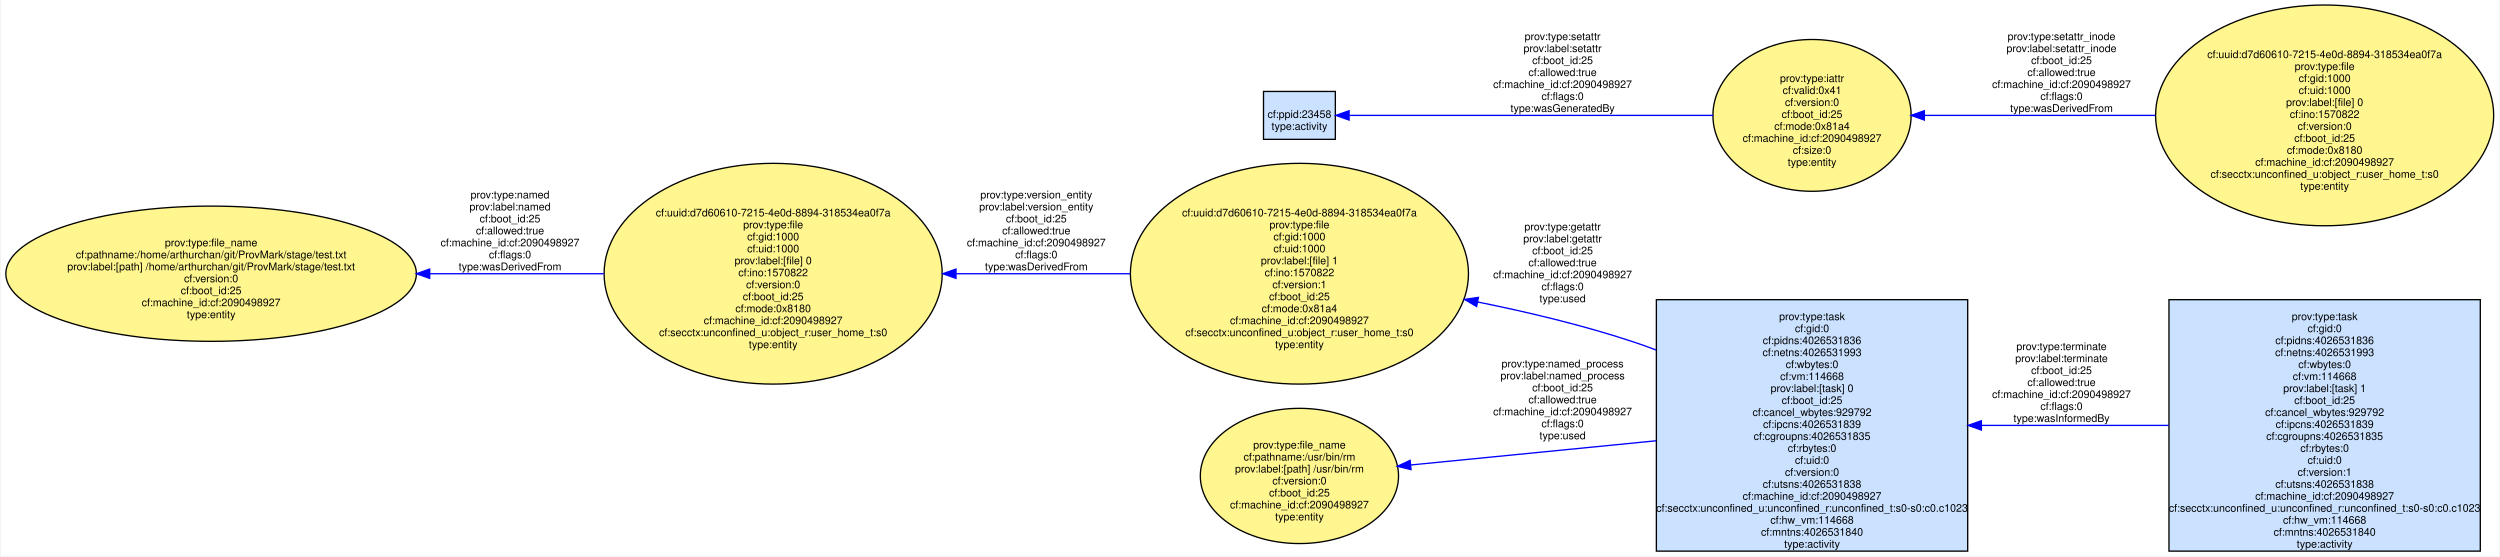
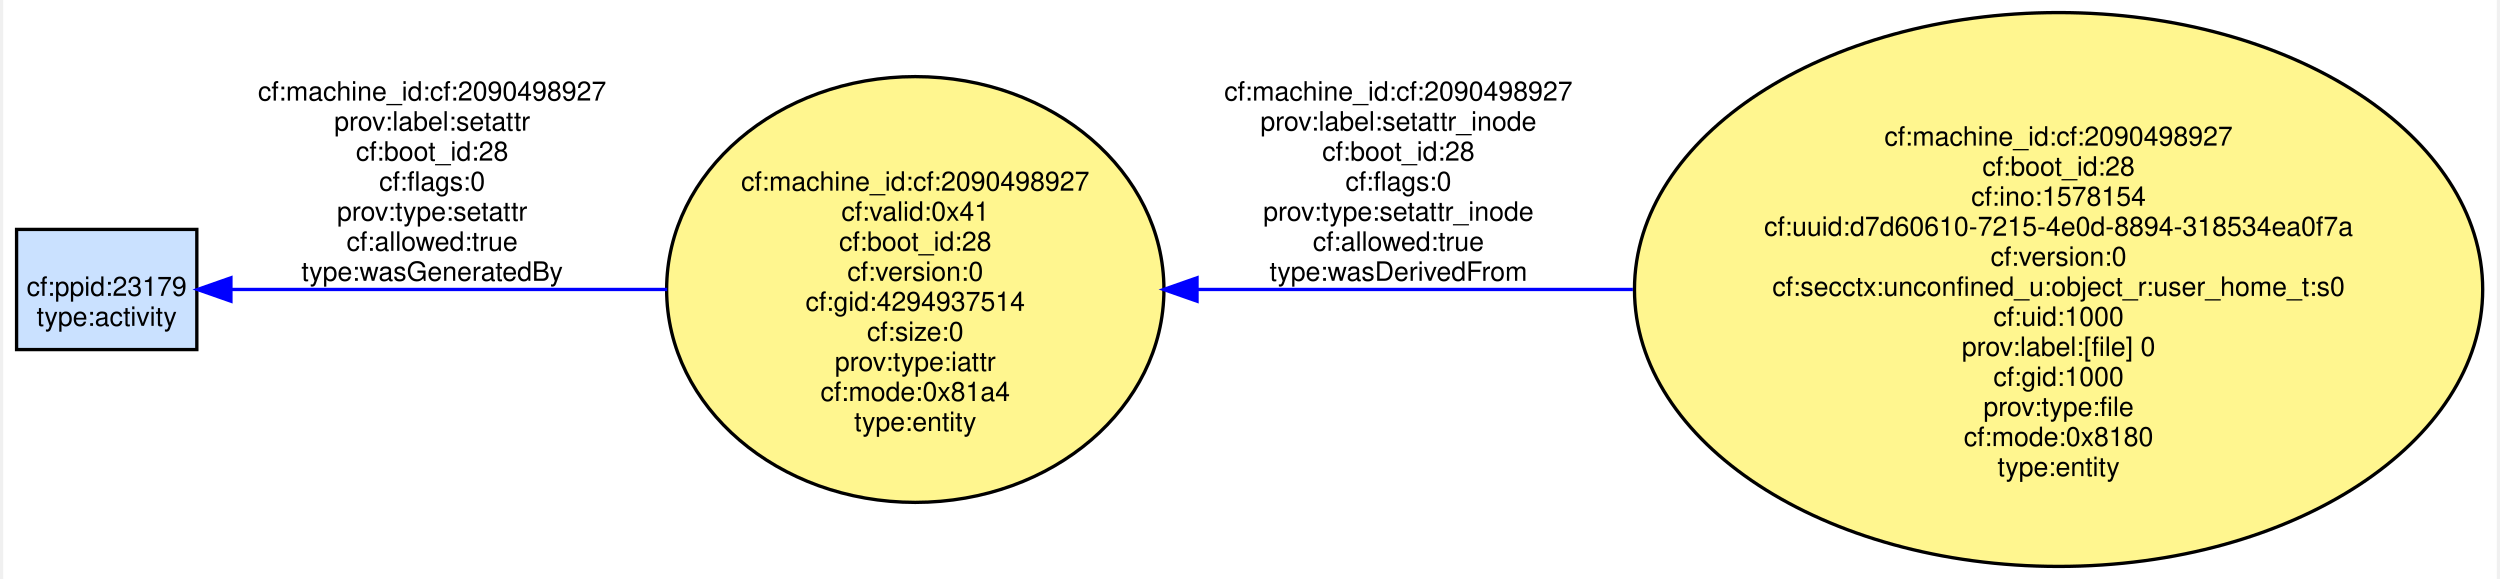
- <svg xmlns="http://www.w3.org/2000/svg" width="1878pt" height="418pt" viewBox="0.00 0.00 1877.97 418.23">
-   <g id="graph0" class="graph" transform="scale(1 1) rotate(0) translate(4 414.2315)">
-     <polygon fill="#ffffff" stroke="transparent" points="-4,4 -4,-414.231 1873.974,-414.231 1873.974,4 -4,4" />
+ <svg xmlns="http://www.w3.org/2000/svg" width="747pt" height="173pt" viewBox="0.00 0.00 747.05 173.46">
+   <g id="graph0" class="graph" transform="scale(1 1) rotate(0) translate(4 169.463)">
+     <polygon fill="#ffffff" stroke="transparent" points="-4,4 -4,-169.463 743.051,-169.463 743.051,4 -4,4" />
    <g id="node1" class="node">
-       <polygon fill="#cae1ff" stroke="#000000" points="1474.415,-189 1240.415,-189 1240.415,0 1474.415,0 1474.415,-189" />
-       <text text-anchor="middle" x="1357.415" y="-173.6" font-family="Helvetica,sans-Serif" font-size="8.00" fill="#000000">prov:type:task</text>
-       <text text-anchor="middle" x="1357.415" y="-164.6" font-family="Helvetica,sans-Serif" font-size="8.00" fill="#000000">cf:gid:0</text>
-       <text text-anchor="middle" x="1357.415" y="-155.6" font-family="Helvetica,sans-Serif" font-size="8.00" fill="#000000">cf:pidns:4026531836</text>
-       <text text-anchor="middle" x="1357.415" y="-146.6" font-family="Helvetica,sans-Serif" font-size="8.00" fill="#000000">cf:netns:4026531993</text>
-       <text text-anchor="middle" x="1357.415" y="-137.6" font-family="Helvetica,sans-Serif" font-size="8.00" fill="#000000">cf:wbytes:0</text>
-       <text text-anchor="middle" x="1357.415" y="-128.6" font-family="Helvetica,sans-Serif" font-size="8.00" fill="#000000">cf:vm:114668</text>
-       <text text-anchor="middle" x="1357.415" y="-119.6" font-family="Helvetica,sans-Serif" font-size="8.00" fill="#000000">prov:label:[task] 0</text>
-       <text text-anchor="middle" x="1357.415" y="-110.6" font-family="Helvetica,sans-Serif" font-size="8.00" fill="#000000">cf:boot_id:25</text>
-       <text text-anchor="middle" x="1357.415" y="-101.6" font-family="Helvetica,sans-Serif" font-size="8.00" fill="#000000">cf:cancel_wbytes:929792</text>
-       <text text-anchor="middle" x="1357.415" y="-92.6" font-family="Helvetica,sans-Serif" font-size="8.00" fill="#000000">cf:ipcns:4026531839</text>
-       <text text-anchor="middle" x="1357.415" y="-83.6" font-family="Helvetica,sans-Serif" font-size="8.00" fill="#000000">cf:cgroupns:4026531835</text>
-       <text text-anchor="middle" x="1357.415" y="-74.6" font-family="Helvetica,sans-Serif" font-size="8.00" fill="#000000">cf:rbytes:0</text>
-       <text text-anchor="middle" x="1357.415" y="-65.6" font-family="Helvetica,sans-Serif" font-size="8.00" fill="#000000">cf:uid:0</text>
-       <text text-anchor="middle" x="1357.415" y="-56.6" font-family="Helvetica,sans-Serif" font-size="8.00" fill="#000000">cf:version:0</text>
-       <text text-anchor="middle" x="1357.415" y="-47.6" font-family="Helvetica,sans-Serif" font-size="8.00" fill="#000000">cf:utsns:4026531838</text>
-       <text text-anchor="middle" x="1357.415" y="-38.6" font-family="Helvetica,sans-Serif" font-size="8.00" fill="#000000">cf:machine_id:cf:2090498927</text>
-       <text text-anchor="middle" x="1357.415" y="-29.6" font-family="Helvetica,sans-Serif" font-size="8.00" fill="#000000">cf:secctx:unconfined_u:unconfined_r:unconfined_t:s0-s0:c0.c1023</text>
-       <text text-anchor="middle" x="1357.415" y="-20.6" font-family="Helvetica,sans-Serif" font-size="8.00" fill="#000000">cf:hw_vm:114668</text>
-       <text text-anchor="middle" x="1357.415" y="-11.6" font-family="Helvetica,sans-Serif" font-size="8.00" fill="#000000">cf:mntns:4026531840</text>
-       <text text-anchor="middle" x="1357.415" y="-2.6" font-family="Helvetica,sans-Serif" font-size="8.00" fill="#000000">type:activity</text>
+       <polygon fill="#cae1ff" stroke="#000000" points="54,-100.731 0,-100.731 0,-64.731 54,-64.731 54,-100.731" />
+       <text text-anchor="middle" x="27" y="-80.832" font-family="Helvetica,sans-Serif" font-size="8.00" fill="#000000">cf:ppid:23179</text>
+       <text text-anchor="middle" x="27" y="-71.832" font-family="Helvetica,sans-Serif" font-size="8.00" fill="#000000">type:activity</text>
    </g>
-     <g id="node4" class="node">
-       <ellipse fill="#fff68f" stroke="#000000" cx="972.136" cy="-208.5" rx="127.059" ry="82.964" />
-       <text text-anchor="middle" x="972.136" y="-251.6" font-family="Helvetica,sans-Serif" font-size="8.00" fill="#000000">cf:uuid:d7d60610-7215-4e0d-8894-318534ea0f7a</text>
-       <text text-anchor="middle" x="972.136" y="-242.6" font-family="Helvetica,sans-Serif" font-size="8.00" fill="#000000">prov:type:file</text>
-       <text text-anchor="middle" x="972.136" y="-233.6" font-family="Helvetica,sans-Serif" font-size="8.00" fill="#000000">cf:gid:1000</text>
-       <text text-anchor="middle" x="972.136" y="-224.6" font-family="Helvetica,sans-Serif" font-size="8.00" fill="#000000">cf:uid:1000</text>
-       <text text-anchor="middle" x="972.136" y="-215.6" font-family="Helvetica,sans-Serif" font-size="8.00" fill="#000000">prov:label:[file] 1</text>
-       <text text-anchor="middle" x="972.136" y="-206.6" font-family="Helvetica,sans-Serif" font-size="8.00" fill="#000000">cf:ino:1570822</text>
-       <text text-anchor="middle" x="972.136" y="-197.6" font-family="Helvetica,sans-Serif" font-size="8.00" fill="#000000">cf:version:1</text>
-       <text text-anchor="middle" x="972.136" y="-188.6" font-family="Helvetica,sans-Serif" font-size="8.00" fill="#000000">cf:boot_id:25</text>
-       <text text-anchor="middle" x="972.136" y="-179.6" font-family="Helvetica,sans-Serif" font-size="8.00" fill="#000000">cf:mode:0x81a4</text>
-       <text text-anchor="middle" x="972.136" y="-170.6" font-family="Helvetica,sans-Serif" font-size="8.00" fill="#000000">cf:machine_id:cf:2090498927</text>
-       <text text-anchor="middle" x="972.136" y="-161.6" font-family="Helvetica,sans-Serif" font-size="8.00" fill="#000000">cf:secctx:unconfined_u:object_r:user_home_t:s0</text>
-       <text text-anchor="middle" x="972.136" y="-152.6" font-family="Helvetica,sans-Serif" font-size="8.00" fill="#000000">type:entity</text>
+     <g id="node2" class="node">
+       <ellipse fill="#fff68f" stroke="#000000" cx="269.246" cy="-82.731" rx="74.493" ry="63.779" />
+       <text text-anchor="middle" x="269.246" y="-112.332" font-family="Helvetica,sans-Serif" font-size="8.00" fill="#000000">cf:machine_id:cf:2090498927</text>
+       <text text-anchor="middle" x="269.246" y="-103.332" font-family="Helvetica,sans-Serif" font-size="8.00" fill="#000000">cf:valid:0x41</text>
+       <text text-anchor="middle" x="269.246" y="-94.332" font-family="Helvetica,sans-Serif" font-size="8.00" fill="#000000">cf:boot_id:28</text>
+       <text text-anchor="middle" x="269.246" y="-85.332" font-family="Helvetica,sans-Serif" font-size="8.00" fill="#000000">cf:version:0</text>
+       <text text-anchor="middle" x="269.246" y="-76.332" font-family="Helvetica,sans-Serif" font-size="8.00" fill="#000000">cf:gid:4294937514</text>
+       <text text-anchor="middle" x="269.246" y="-67.332" font-family="Helvetica,sans-Serif" font-size="8.00" fill="#000000">cf:size:0</text>
+       <text text-anchor="middle" x="269.246" y="-58.331" font-family="Helvetica,sans-Serif" font-size="8.00" fill="#000000">prov:type:iattr</text>
+       <text text-anchor="middle" x="269.246" y="-49.331" font-family="Helvetica,sans-Serif" font-size="8.00" fill="#000000">cf:mode:0x81a4</text>
+       <text text-anchor="middle" x="269.246" y="-40.331" font-family="Helvetica,sans-Serif" font-size="8.00" fill="#000000">type:entity</text>
    </g>
    <g id="edge1" class="edge">
-       <path fill="none" stroke="#0000ff" d="M1240.276,-151.149C1234.286,-153.42 1228.31,-155.554 1222.415,-157.5 1185.403,-169.717 1144.303,-179.557 1106.285,-187.212" />
-       <polygon fill="#0000ff" stroke="#0000ff" points="1105.303,-183.838 1096.171,-189.212 1106.661,-190.705 1105.303,-183.838" />
-       <text text-anchor="middle" x="1169.915" y="-241.1" font-family="Helvetica,sans-Serif" font-size="8.00" fill="#000000">prov:type:getattr</text>
-       <text text-anchor="middle" x="1169.915" y="-232.1" font-family="Helvetica,sans-Serif" font-size="8.00" fill="#000000">prov:label:getattr</text>
-       <text text-anchor="middle" x="1169.915" y="-223.1" font-family="Helvetica,sans-Serif" font-size="8.00" fill="#000000">cf:boot_id:25</text>
-       <text text-anchor="middle" x="1169.915" y="-214.1" font-family="Helvetica,sans-Serif" font-size="8.00" fill="#000000">cf:allowed:true</text>
-       <text text-anchor="middle" x="1169.915" y="-205.1" font-family="Helvetica,sans-Serif" font-size="8.00" fill="#000000">cf:machine_id:cf:2090498927</text>
-       <text text-anchor="middle" x="1169.915" y="-196.1" font-family="Helvetica,sans-Serif" font-size="8.00" fill="#000000">cf:flags:0</text>
-       <text text-anchor="middle" x="1169.915" y="-187.1" font-family="Helvetica,sans-Serif" font-size="8.00" fill="#000000">type:used</text>
+       <path fill="none" stroke="#0000ff" d="M194.918,-82.731C151.686,-82.731 99.055,-82.731 64.372,-82.731" />
+       <polygon fill="#0000ff" stroke="#0000ff" points="64.215,-79.232 54.215,-82.731 64.215,-86.232 64.215,-79.232" />
+       <text text-anchor="middle" x="124.5" y="-139.332" font-family="Helvetica,sans-Serif" font-size="8.00" fill="#000000">cf:machine_id:cf:2090498927</text>
+       <text text-anchor="middle" x="124.5" y="-130.332" font-family="Helvetica,sans-Serif" font-size="8.00" fill="#000000">prov:label:setattr</text>
+       <text text-anchor="middle" x="124.5" y="-121.332" font-family="Helvetica,sans-Serif" font-size="8.00" fill="#000000">cf:boot_id:28</text>
+       <text text-anchor="middle" x="124.5" y="-112.332" font-family="Helvetica,sans-Serif" font-size="8.00" fill="#000000">cf:flags:0</text>
+       <text text-anchor="middle" x="124.5" y="-103.332" font-family="Helvetica,sans-Serif" font-size="8.00" fill="#000000">prov:type:setattr</text>
+       <text text-anchor="middle" x="124.5" y="-94.332" font-family="Helvetica,sans-Serif" font-size="8.00" fill="#000000">cf:allowed:true</text>
+       <text text-anchor="middle" x="124.5" y="-85.332" font-family="Helvetica,sans-Serif" font-size="8.00" fill="#000000">type:wasGeneratedBy</text>
    </g>
-     <g id="node8" class="node">
-       <ellipse fill="#fff68f" stroke="#000000" cx="972.136" cy="-56.5" rx="74.493" ry="50.824" />
-       <text text-anchor="middle" x="972.136" y="-77.1" font-family="Helvetica,sans-Serif" font-size="8.00" fill="#000000">prov:type:file_name</text>
-       <text text-anchor="middle" x="972.136" y="-68.1" font-family="Helvetica,sans-Serif" font-size="8.00" fill="#000000">cf:pathname:/usr/bin/rm</text>
-       <text text-anchor="middle" x="972.136" y="-59.1" font-family="Helvetica,sans-Serif" font-size="8.00" fill="#000000">prov:label:[path] /usr/bin/rm</text>
-       <text text-anchor="middle" x="972.136" y="-50.1" font-family="Helvetica,sans-Serif" font-size="8.00" fill="#000000">cf:version:0</text>
-       <text text-anchor="middle" x="972.136" y="-41.1" font-family="Helvetica,sans-Serif" font-size="8.00" fill="#000000">cf:boot_id:25</text>
-       <text text-anchor="middle" x="972.136" y="-32.1" font-family="Helvetica,sans-Serif" font-size="8.00" fill="#000000">cf:machine_id:cf:2090498927</text>
-       <text text-anchor="middle" x="972.136" y="-23.1" font-family="Helvetica,sans-Serif" font-size="8.00" fill="#000000">type:entity</text>
+     <g id="node3" class="node">
+       <ellipse fill="#fff68f" stroke="#000000" cx="611.772" cy="-82.731" rx="127.059" ry="82.964" />
+       <text text-anchor="middle" x="611.772" y="-125.832" font-family="Helvetica,sans-Serif" font-size="8.00" fill="#000000">cf:machine_id:cf:2090498927</text>
+       <text text-anchor="middle" x="611.772" y="-116.832" font-family="Helvetica,sans-Serif" font-size="8.00" fill="#000000">cf:boot_id:28</text>
+       <text text-anchor="middle" x="611.772" y="-107.832" font-family="Helvetica,sans-Serif" font-size="8.00" fill="#000000">cf:ino:1578154</text>
+       <text text-anchor="middle" x="611.772" y="-98.832" font-family="Helvetica,sans-Serif" font-size="8.00" fill="#000000">cf:uuid:d7d60610-7215-4e0d-8894-318534ea0f7a</text>
+       <text text-anchor="middle" x="611.772" y="-89.832" font-family="Helvetica,sans-Serif" font-size="8.00" fill="#000000">cf:version:0</text>
+       <text text-anchor="middle" x="611.772" y="-80.832" font-family="Helvetica,sans-Serif" font-size="8.00" fill="#000000">cf:secctx:unconfined_u:object_r:user_home_t:s0</text>
+       <text text-anchor="middle" x="611.772" y="-71.832" font-family="Helvetica,sans-Serif" font-size="8.00" fill="#000000">cf:uid:1000</text>
+       <text text-anchor="middle" x="611.772" y="-62.831" font-family="Helvetica,sans-Serif" font-size="8.00" fill="#000000">prov:label:[file] 0</text>
+       <text text-anchor="middle" x="611.772" y="-53.831" font-family="Helvetica,sans-Serif" font-size="8.00" fill="#000000">cf:gid:1000</text>
+       <text text-anchor="middle" x="611.772" y="-44.831" font-family="Helvetica,sans-Serif" font-size="8.00" fill="#000000">prov:type:file</text>
+       <text text-anchor="middle" x="611.772" y="-35.831" font-family="Helvetica,sans-Serif" font-size="8.00" fill="#000000">cf:mode:0x8180</text>
+       <text text-anchor="middle" x="611.772" y="-26.831" font-family="Helvetica,sans-Serif" font-size="8.00" fill="#000000">type:entity</text>
    </g>
    <g id="edge2" class="edge">
-       <path fill="none" stroke="#0000ff" d="M1240.25,-82.944C1180.766,-77.077 1109.878,-70.085 1055.937,-64.765" />
-       <polygon fill="#0000ff" stroke="#0000ff" points="1056.021,-61.257 1045.726,-63.758 1055.334,-68.223 1056.021,-61.257" />
-       <text text-anchor="middle" x="1169.915" y="-138.1" font-family="Helvetica,sans-Serif" font-size="8.00" fill="#000000">prov:type:named_process</text>
-       <text text-anchor="middle" x="1169.915" y="-129.1" font-family="Helvetica,sans-Serif" font-size="8.00" fill="#000000">prov:label:named_process</text>
-       <text text-anchor="middle" x="1169.915" y="-120.1" font-family="Helvetica,sans-Serif" font-size="8.00" fill="#000000">cf:boot_id:25</text>
-       <text text-anchor="middle" x="1169.915" y="-111.1" font-family="Helvetica,sans-Serif" font-size="8.00" fill="#000000">cf:allowed:true</text>
-       <text text-anchor="middle" x="1169.915" y="-102.1" font-family="Helvetica,sans-Serif" font-size="8.00" fill="#000000">cf:machine_id:cf:2090498927</text>
-       <text text-anchor="middle" x="1169.915" y="-93.1" font-family="Helvetica,sans-Serif" font-size="8.00" fill="#000000">cf:flags:0</text>
-       <text text-anchor="middle" x="1169.915" y="-84.1" font-family="Helvetica,sans-Serif" font-size="8.00" fill="#000000">type:used</text>
-     </g>
-     <g id="node2" class="node">
-       <polygon fill="#cae1ff" stroke="#000000" points="999.136,-345.5 945.136,-345.5 945.136,-309.5 999.136,-309.5 999.136,-345.5" />
-       <text text-anchor="middle" x="972.136" y="-325.6" font-family="Helvetica,sans-Serif" font-size="8.00" fill="#000000">cf:ppid:23458</text>
-       <text text-anchor="middle" x="972.136" y="-316.6" font-family="Helvetica,sans-Serif" font-size="8.00" fill="#000000">type:activity</text>
-     </g>
-     <g id="node3" class="node">
-       <polygon fill="#cae1ff" stroke="#000000" points="1859.695,-189 1625.695,-189 1625.695,0 1859.695,0 1859.695,-189" />
-       <text text-anchor="middle" x="1742.695" y="-173.6" font-family="Helvetica,sans-Serif" font-size="8.00" fill="#000000">prov:type:task</text>
-       <text text-anchor="middle" x="1742.695" y="-164.6" font-family="Helvetica,sans-Serif" font-size="8.00" fill="#000000">cf:gid:0</text>
-       <text text-anchor="middle" x="1742.695" y="-155.6" font-family="Helvetica,sans-Serif" font-size="8.00" fill="#000000">cf:pidns:4026531836</text>
-       <text text-anchor="middle" x="1742.695" y="-146.6" font-family="Helvetica,sans-Serif" font-size="8.00" fill="#000000">cf:netns:4026531993</text>
-       <text text-anchor="middle" x="1742.695" y="-137.6" font-family="Helvetica,sans-Serif" font-size="8.00" fill="#000000">cf:wbytes:0</text>
-       <text text-anchor="middle" x="1742.695" y="-128.6" font-family="Helvetica,sans-Serif" font-size="8.00" fill="#000000">cf:vm:114668</text>
-       <text text-anchor="middle" x="1742.695" y="-119.6" font-family="Helvetica,sans-Serif" font-size="8.00" fill="#000000">prov:label:[task] 1</text>
-       <text text-anchor="middle" x="1742.695" y="-110.6" font-family="Helvetica,sans-Serif" font-size="8.00" fill="#000000">cf:boot_id:25</text>
-       <text text-anchor="middle" x="1742.695" y="-101.6" font-family="Helvetica,sans-Serif" font-size="8.00" fill="#000000">cf:cancel_wbytes:929792</text>
-       <text text-anchor="middle" x="1742.695" y="-92.6" font-family="Helvetica,sans-Serif" font-size="8.00" fill="#000000">cf:ipcns:4026531839</text>
-       <text text-anchor="middle" x="1742.695" y="-83.6" font-family="Helvetica,sans-Serif" font-size="8.00" fill="#000000">cf:cgroupns:4026531835</text>
-       <text text-anchor="middle" x="1742.695" y="-74.6" font-family="Helvetica,sans-Serif" font-size="8.00" fill="#000000">cf:rbytes:0</text>
-       <text text-anchor="middle" x="1742.695" y="-65.6" font-family="Helvetica,sans-Serif" font-size="8.00" fill="#000000">cf:uid:0</text>
-       <text text-anchor="middle" x="1742.695" y="-56.6" font-family="Helvetica,sans-Serif" font-size="8.00" fill="#000000">cf:version:1</text>
-       <text text-anchor="middle" x="1742.695" y="-47.6" font-family="Helvetica,sans-Serif" font-size="8.00" fill="#000000">cf:utsns:4026531838</text>
-       <text text-anchor="middle" x="1742.695" y="-38.6" font-family="Helvetica,sans-Serif" font-size="8.00" fill="#000000">cf:machine_id:cf:2090498927</text>
-       <text text-anchor="middle" x="1742.695" y="-29.6" font-family="Helvetica,sans-Serif" font-size="8.00" fill="#000000">cf:secctx:unconfined_u:unconfined_r:unconfined_t:s0-s0:c0.c1023</text>
-       <text text-anchor="middle" x="1742.695" y="-20.6" font-family="Helvetica,sans-Serif" font-size="8.00" fill="#000000">cf:hw_vm:114668</text>
-       <text text-anchor="middle" x="1742.695" y="-11.6" font-family="Helvetica,sans-Serif" font-size="8.00" fill="#000000">cf:mntns:4026531840</text>
-       <text text-anchor="middle" x="1742.695" y="-2.6" font-family="Helvetica,sans-Serif" font-size="8.00" fill="#000000">type:activity</text>
-     </g>
-     <g id="edge4" class="edge">
-       <path fill="none" stroke="#0000ff" d="M1625.529,-94.5C1581.071,-94.5 1530.243,-94.5 1484.881,-94.5" />
-       <polygon fill="#0000ff" stroke="#0000ff" points="1484.688,-91 1474.688,-94.5 1484.688,-98 1484.688,-91" />
-       <text text-anchor="middle" x="1544.915" y="-151.1" font-family="Helvetica,sans-Serif" font-size="8.00" fill="#000000">prov:type:terminate</text>
-       <text text-anchor="middle" x="1544.915" y="-142.1" font-family="Helvetica,sans-Serif" font-size="8.00" fill="#000000">prov:label:terminate</text>
-       <text text-anchor="middle" x="1544.915" y="-133.1" font-family="Helvetica,sans-Serif" font-size="8.00" fill="#000000">cf:boot_id:25</text>
-       <text text-anchor="middle" x="1544.915" y="-124.1" font-family="Helvetica,sans-Serif" font-size="8.00" fill="#000000">cf:allowed:true</text>
-       <text text-anchor="middle" x="1544.915" y="-115.1" font-family="Helvetica,sans-Serif" font-size="8.00" fill="#000000">cf:machine_id:cf:2090498927</text>
-       <text text-anchor="middle" x="1544.915" y="-106.1" font-family="Helvetica,sans-Serif" font-size="8.00" fill="#000000">cf:flags:0</text>
-       <text text-anchor="middle" x="1544.915" y="-97.1" font-family="Helvetica,sans-Serif" font-size="8.00" fill="#000000">type:wasInformedBy</text>
-     </g>
-     <g id="node9" class="node">
-       <ellipse fill="#fff68f" stroke="#000000" cx="576.578" cy="-208.5" rx="127.059" ry="82.964" />
-       <text text-anchor="middle" x="576.578" y="-251.6" font-family="Helvetica,sans-Serif" font-size="8.00" fill="#000000">cf:uuid:d7d60610-7215-4e0d-8894-318534ea0f7a</text>
-       <text text-anchor="middle" x="576.578" y="-242.6" font-family="Helvetica,sans-Serif" font-size="8.00" fill="#000000">prov:type:file</text>
-       <text text-anchor="middle" x="576.578" y="-233.6" font-family="Helvetica,sans-Serif" font-size="8.00" fill="#000000">cf:gid:1000</text>
-       <text text-anchor="middle" x="576.578" y="-224.6" font-family="Helvetica,sans-Serif" font-size="8.00" fill="#000000">cf:uid:1000</text>
-       <text text-anchor="middle" x="576.578" y="-215.6" font-family="Helvetica,sans-Serif" font-size="8.00" fill="#000000">prov:label:[file] 0</text>
-       <text text-anchor="middle" x="576.578" y="-206.6" font-family="Helvetica,sans-Serif" font-size="8.00" fill="#000000">cf:ino:1570822</text>
-       <text text-anchor="middle" x="576.578" y="-197.6" font-family="Helvetica,sans-Serif" font-size="8.00" fill="#000000">cf:version:0</text>
-       <text text-anchor="middle" x="576.578" y="-188.6" font-family="Helvetica,sans-Serif" font-size="8.00" fill="#000000">cf:boot_id:25</text>
-       <text text-anchor="middle" x="576.578" y="-179.6" font-family="Helvetica,sans-Serif" font-size="8.00" fill="#000000">cf:mode:0x8180</text>
-       <text text-anchor="middle" x="576.578" y="-170.6" font-family="Helvetica,sans-Serif" font-size="8.00" fill="#000000">cf:machine_id:cf:2090498927</text>
-       <text text-anchor="middle" x="576.578" y="-161.6" font-family="Helvetica,sans-Serif" font-size="8.00" fill="#000000">cf:secctx:unconfined_u:object_r:user_home_t:s0</text>
-       <text text-anchor="middle" x="576.578" y="-152.6" font-family="Helvetica,sans-Serif" font-size="8.00" fill="#000000">type:entity</text>
-     </g>
-     <g id="edge6" class="edge">
-       <path fill="none" stroke="#0000ff" d="M844.802,-208.5C803.089,-208.5 756.567,-208.5 714.134,-208.5" />
-       <polygon fill="#0000ff" stroke="#0000ff" points="714.013,-205 704.012,-208.5 714.012,-212 714.013,-205" />
-       <text text-anchor="middle" x="774.357" y="-265.1" font-family="Helvetica,sans-Serif" font-size="8.00" fill="#000000">prov:type:version_entity</text>
-       <text text-anchor="middle" x="774.357" y="-256.1" font-family="Helvetica,sans-Serif" font-size="8.00" fill="#000000">prov:label:version_entity</text>
-       <text text-anchor="middle" x="774.357" y="-247.1" font-family="Helvetica,sans-Serif" font-size="8.00" fill="#000000">cf:boot_id:25</text>
-       <text text-anchor="middle" x="774.357" y="-238.1" font-family="Helvetica,sans-Serif" font-size="8.00" fill="#000000">cf:allowed:true</text>
-       <text text-anchor="middle" x="774.357" y="-229.1" font-family="Helvetica,sans-Serif" font-size="8.00" fill="#000000">cf:machine_id:cf:2090498927</text>
-       <text text-anchor="middle" x="774.357" y="-220.1" font-family="Helvetica,sans-Serif" font-size="8.00" fill="#000000">cf:flags:0</text>
-       <text text-anchor="middle" x="774.357" y="-211.1" font-family="Helvetica,sans-Serif" font-size="8.00" fill="#000000">type:wasDerivedFrom</text>
-     </g>
-     <g id="node5" class="node">
-       <ellipse fill="#fff68f" stroke="#000000" cx="1357.415" cy="-327.5" rx="74.493" ry="57.052" />
-       <text text-anchor="middle" x="1357.415" y="-352.6" font-family="Helvetica,sans-Serif" font-size="8.00" fill="#000000">prov:type:iattr</text>
-       <text text-anchor="middle" x="1357.415" y="-343.6" font-family="Helvetica,sans-Serif" font-size="8.00" fill="#000000">cf:valid:0x41</text>
-       <text text-anchor="middle" x="1357.415" y="-334.6" font-family="Helvetica,sans-Serif" font-size="8.00" fill="#000000">cf:version:0</text>
-       <text text-anchor="middle" x="1357.415" y="-325.6" font-family="Helvetica,sans-Serif" font-size="8.00" fill="#000000">cf:boot_id:25</text>
-       <text text-anchor="middle" x="1357.415" y="-316.6" font-family="Helvetica,sans-Serif" font-size="8.00" fill="#000000">cf:mode:0x81a4</text>
-       <text text-anchor="middle" x="1357.415" y="-307.6" font-family="Helvetica,sans-Serif" font-size="8.00" fill="#000000">cf:machine_id:cf:2090498927</text>
-       <text text-anchor="middle" x="1357.415" y="-298.6" font-family="Helvetica,sans-Serif" font-size="8.00" fill="#000000">cf:size:0</text>
-       <text text-anchor="middle" x="1357.415" y="-289.6" font-family="Helvetica,sans-Serif" font-size="8.00" fill="#000000">type:entity</text>
-     </g>
-     <g id="edge3" class="edge">
-       <path fill="none" stroke="#0000ff" d="M1283.13,-327.5C1201.273,-327.5 1072.867,-327.5 1009.738,-327.5" />
-       <polygon fill="#0000ff" stroke="#0000ff" points="1009.459,-324 999.459,-327.5 1009.459,-331 1009.459,-324" />
-       <text text-anchor="middle" x="1169.915" y="-384.1" font-family="Helvetica,sans-Serif" font-size="8.00" fill="#000000">prov:type:setattr</text>
-       <text text-anchor="middle" x="1169.915" y="-375.1" font-family="Helvetica,sans-Serif" font-size="8.00" fill="#000000">prov:label:setattr</text>
-       <text text-anchor="middle" x="1169.915" y="-366.1" font-family="Helvetica,sans-Serif" font-size="8.00" fill="#000000">cf:boot_id:25</text>
-       <text text-anchor="middle" x="1169.915" y="-357.1" font-family="Helvetica,sans-Serif" font-size="8.00" fill="#000000">cf:allowed:true</text>
-       <text text-anchor="middle" x="1169.915" y="-348.1" font-family="Helvetica,sans-Serif" font-size="8.00" fill="#000000">cf:machine_id:cf:2090498927</text>
-       <text text-anchor="middle" x="1169.915" y="-339.1" font-family="Helvetica,sans-Serif" font-size="8.00" fill="#000000">cf:flags:0</text>
-       <text text-anchor="middle" x="1169.915" y="-330.1" font-family="Helvetica,sans-Serif" font-size="8.00" fill="#000000">type:wasGeneratedBy</text>
-     </g>
-     <g id="node6" class="node">
-       <ellipse fill="#fff68f" stroke="#000000" cx="1742.695" cy="-327.5" rx="127.059" ry="82.964" />
-       <text text-anchor="middle" x="1742.695" y="-370.6" font-family="Helvetica,sans-Serif" font-size="8.00" fill="#000000">cf:uuid:d7d60610-7215-4e0d-8894-318534ea0f7a</text>
-       <text text-anchor="middle" x="1742.695" y="-361.6" font-family="Helvetica,sans-Serif" font-size="8.00" fill="#000000">prov:type:file</text>
-       <text text-anchor="middle" x="1742.695" y="-352.6" font-family="Helvetica,sans-Serif" font-size="8.00" fill="#000000">cf:gid:1000</text>
-       <text text-anchor="middle" x="1742.695" y="-343.6" font-family="Helvetica,sans-Serif" font-size="8.00" fill="#000000">cf:uid:1000</text>
-       <text text-anchor="middle" x="1742.695" y="-334.6" font-family="Helvetica,sans-Serif" font-size="8.00" fill="#000000">prov:label:[file] 0</text>
-       <text text-anchor="middle" x="1742.695" y="-325.6" font-family="Helvetica,sans-Serif" font-size="8.00" fill="#000000">cf:ino:1570822</text>
-       <text text-anchor="middle" x="1742.695" y="-316.6" font-family="Helvetica,sans-Serif" font-size="8.00" fill="#000000">cf:version:0</text>
-       <text text-anchor="middle" x="1742.695" y="-307.6" font-family="Helvetica,sans-Serif" font-size="8.00" fill="#000000">cf:boot_id:25</text>
-       <text text-anchor="middle" x="1742.695" y="-298.6" font-family="Helvetica,sans-Serif" font-size="8.00" fill="#000000">cf:mode:0x8180</text>
-       <text text-anchor="middle" x="1742.695" y="-289.6" font-family="Helvetica,sans-Serif" font-size="8.00" fill="#000000">cf:machine_id:cf:2090498927</text>
-       <text text-anchor="middle" x="1742.695" y="-280.6" font-family="Helvetica,sans-Serif" font-size="8.00" fill="#000000">cf:secctx:unconfined_u:object_r:user_home_t:s0</text>
-       <text text-anchor="middle" x="1742.695" y="-271.6" font-family="Helvetica,sans-Serif" font-size="8.00" fill="#000000">type:entity</text>
-     </g>
-     <g id="edge7" class="edge">
-       <path fill="none" stroke="#0000ff" d="M1615.205,-327.5C1558.319,-327.5 1492.842,-327.5 1442.113,-327.5" />
-       <polygon fill="#0000ff" stroke="#0000ff" points="1441.845,-324 1431.845,-327.5 1441.845,-331 1441.845,-324" />
-       <text text-anchor="middle" x="1544.915" y="-384.1" font-family="Helvetica,sans-Serif" font-size="8.00" fill="#000000">prov:type:setattr_inode</text>
-       <text text-anchor="middle" x="1544.915" y="-375.1" font-family="Helvetica,sans-Serif" font-size="8.00" fill="#000000">prov:label:setattr_inode</text>
-       <text text-anchor="middle" x="1544.915" y="-366.1" font-family="Helvetica,sans-Serif" font-size="8.00" fill="#000000">cf:boot_id:25</text>
-       <text text-anchor="middle" x="1544.915" y="-357.1" font-family="Helvetica,sans-Serif" font-size="8.00" fill="#000000">cf:allowed:true</text>
-       <text text-anchor="middle" x="1544.915" y="-348.1" font-family="Helvetica,sans-Serif" font-size="8.00" fill="#000000">cf:machine_id:cf:2090498927</text>
-       <text text-anchor="middle" x="1544.915" y="-339.1" font-family="Helvetica,sans-Serif" font-size="8.00" fill="#000000">cf:flags:0</text>
-       <text text-anchor="middle" x="1544.915" y="-330.1" font-family="Helvetica,sans-Serif" font-size="8.00" fill="#000000">type:wasDerivedFrom</text>
-     </g>
-     <g id="node7" class="node">
-       <ellipse fill="#fff68f" stroke="#000000" cx="154.149" cy="-208.5" rx="154.299" ry="50.824" />
-       <text text-anchor="middle" x="154.149" y="-229.1" font-family="Helvetica,sans-Serif" font-size="8.00" fill="#000000">prov:type:file_name</text>
-       <text text-anchor="middle" x="154.149" y="-220.1" font-family="Helvetica,sans-Serif" font-size="8.00" fill="#000000">cf:pathname:/home/arthurchan/git/ProvMark/stage/test.txt</text>
-       <text text-anchor="middle" x="154.149" y="-211.1" font-family="Helvetica,sans-Serif" font-size="8.00" fill="#000000">prov:label:[path] /home/arthurchan/git/ProvMark/stage/test.txt</text>
-       <text text-anchor="middle" x="154.149" y="-202.1" font-family="Helvetica,sans-Serif" font-size="8.00" fill="#000000">cf:version:0</text>
-       <text text-anchor="middle" x="154.149" y="-193.1" font-family="Helvetica,sans-Serif" font-size="8.00" fill="#000000">cf:boot_id:25</text>
-       <text text-anchor="middle" x="154.149" y="-184.1" font-family="Helvetica,sans-Serif" font-size="8.00" fill="#000000">cf:machine_id:cf:2090498927</text>
-       <text text-anchor="middle" x="154.149" y="-175.1" font-family="Helvetica,sans-Serif" font-size="8.00" fill="#000000">type:entity</text>
-     </g>
-     <g id="edge5" class="edge">
-       <path fill="none" stroke="#0000ff" d="M449.262,-208.5C408.131,-208.5 361.932,-208.5 318.513,-208.5" />
-       <polygon fill="#0000ff" stroke="#0000ff" points="318.421,-205 308.421,-208.5 318.421,-212 318.421,-205" />
-       <text text-anchor="middle" x="378.799" y="-265.1" font-family="Helvetica,sans-Serif" font-size="8.00" fill="#000000">prov:type:named</text>
-       <text text-anchor="middle" x="378.799" y="-256.1" font-family="Helvetica,sans-Serif" font-size="8.00" fill="#000000">prov:label:named</text>
-       <text text-anchor="middle" x="378.799" y="-247.1" font-family="Helvetica,sans-Serif" font-size="8.00" fill="#000000">cf:boot_id:25</text>
-       <text text-anchor="middle" x="378.799" y="-238.1" font-family="Helvetica,sans-Serif" font-size="8.00" fill="#000000">cf:allowed:true</text>
-       <text text-anchor="middle" x="378.799" y="-229.1" font-family="Helvetica,sans-Serif" font-size="8.00" fill="#000000">cf:machine_id:cf:2090498927</text>
-       <text text-anchor="middle" x="378.799" y="-220.1" font-family="Helvetica,sans-Serif" font-size="8.00" fill="#000000">cf:flags:0</text>
-       <text text-anchor="middle" x="378.799" y="-211.1" font-family="Helvetica,sans-Serif" font-size="8.00" fill="#000000">type:wasDerivedFrom</text>
+       <path fill="none" stroke="#0000ff" d="M484.228,-82.731C440.659,-82.731 393.046,-82.731 353.726,-82.731" />
+       <polygon fill="#0000ff" stroke="#0000ff" points="353.655,-79.232 343.655,-82.731 353.655,-86.232 353.655,-79.232" />
+       <text text-anchor="middle" x="413.992" y="-139.332" font-family="Helvetica,sans-Serif" font-size="8.00" fill="#000000">cf:machine_id:cf:2090498927</text>
+       <text text-anchor="middle" x="413.992" y="-130.332" font-family="Helvetica,sans-Serif" font-size="8.00" fill="#000000">prov:label:setattr_inode</text>
+       <text text-anchor="middle" x="413.992" y="-121.332" font-family="Helvetica,sans-Serif" font-size="8.00" fill="#000000">cf:boot_id:28</text>
+       <text text-anchor="middle" x="413.992" y="-112.332" font-family="Helvetica,sans-Serif" font-size="8.00" fill="#000000">cf:flags:0</text>
+       <text text-anchor="middle" x="413.992" y="-103.332" font-family="Helvetica,sans-Serif" font-size="8.00" fill="#000000">prov:type:setattr_inode</text>
+       <text text-anchor="middle" x="413.992" y="-94.332" font-family="Helvetica,sans-Serif" font-size="8.00" fill="#000000">cf:allowed:true</text>
+       <text text-anchor="middle" x="413.992" y="-85.332" font-family="Helvetica,sans-Serif" font-size="8.00" fill="#000000">type:wasDerivedFrom</text>
    </g>
  </g>
</svg>
